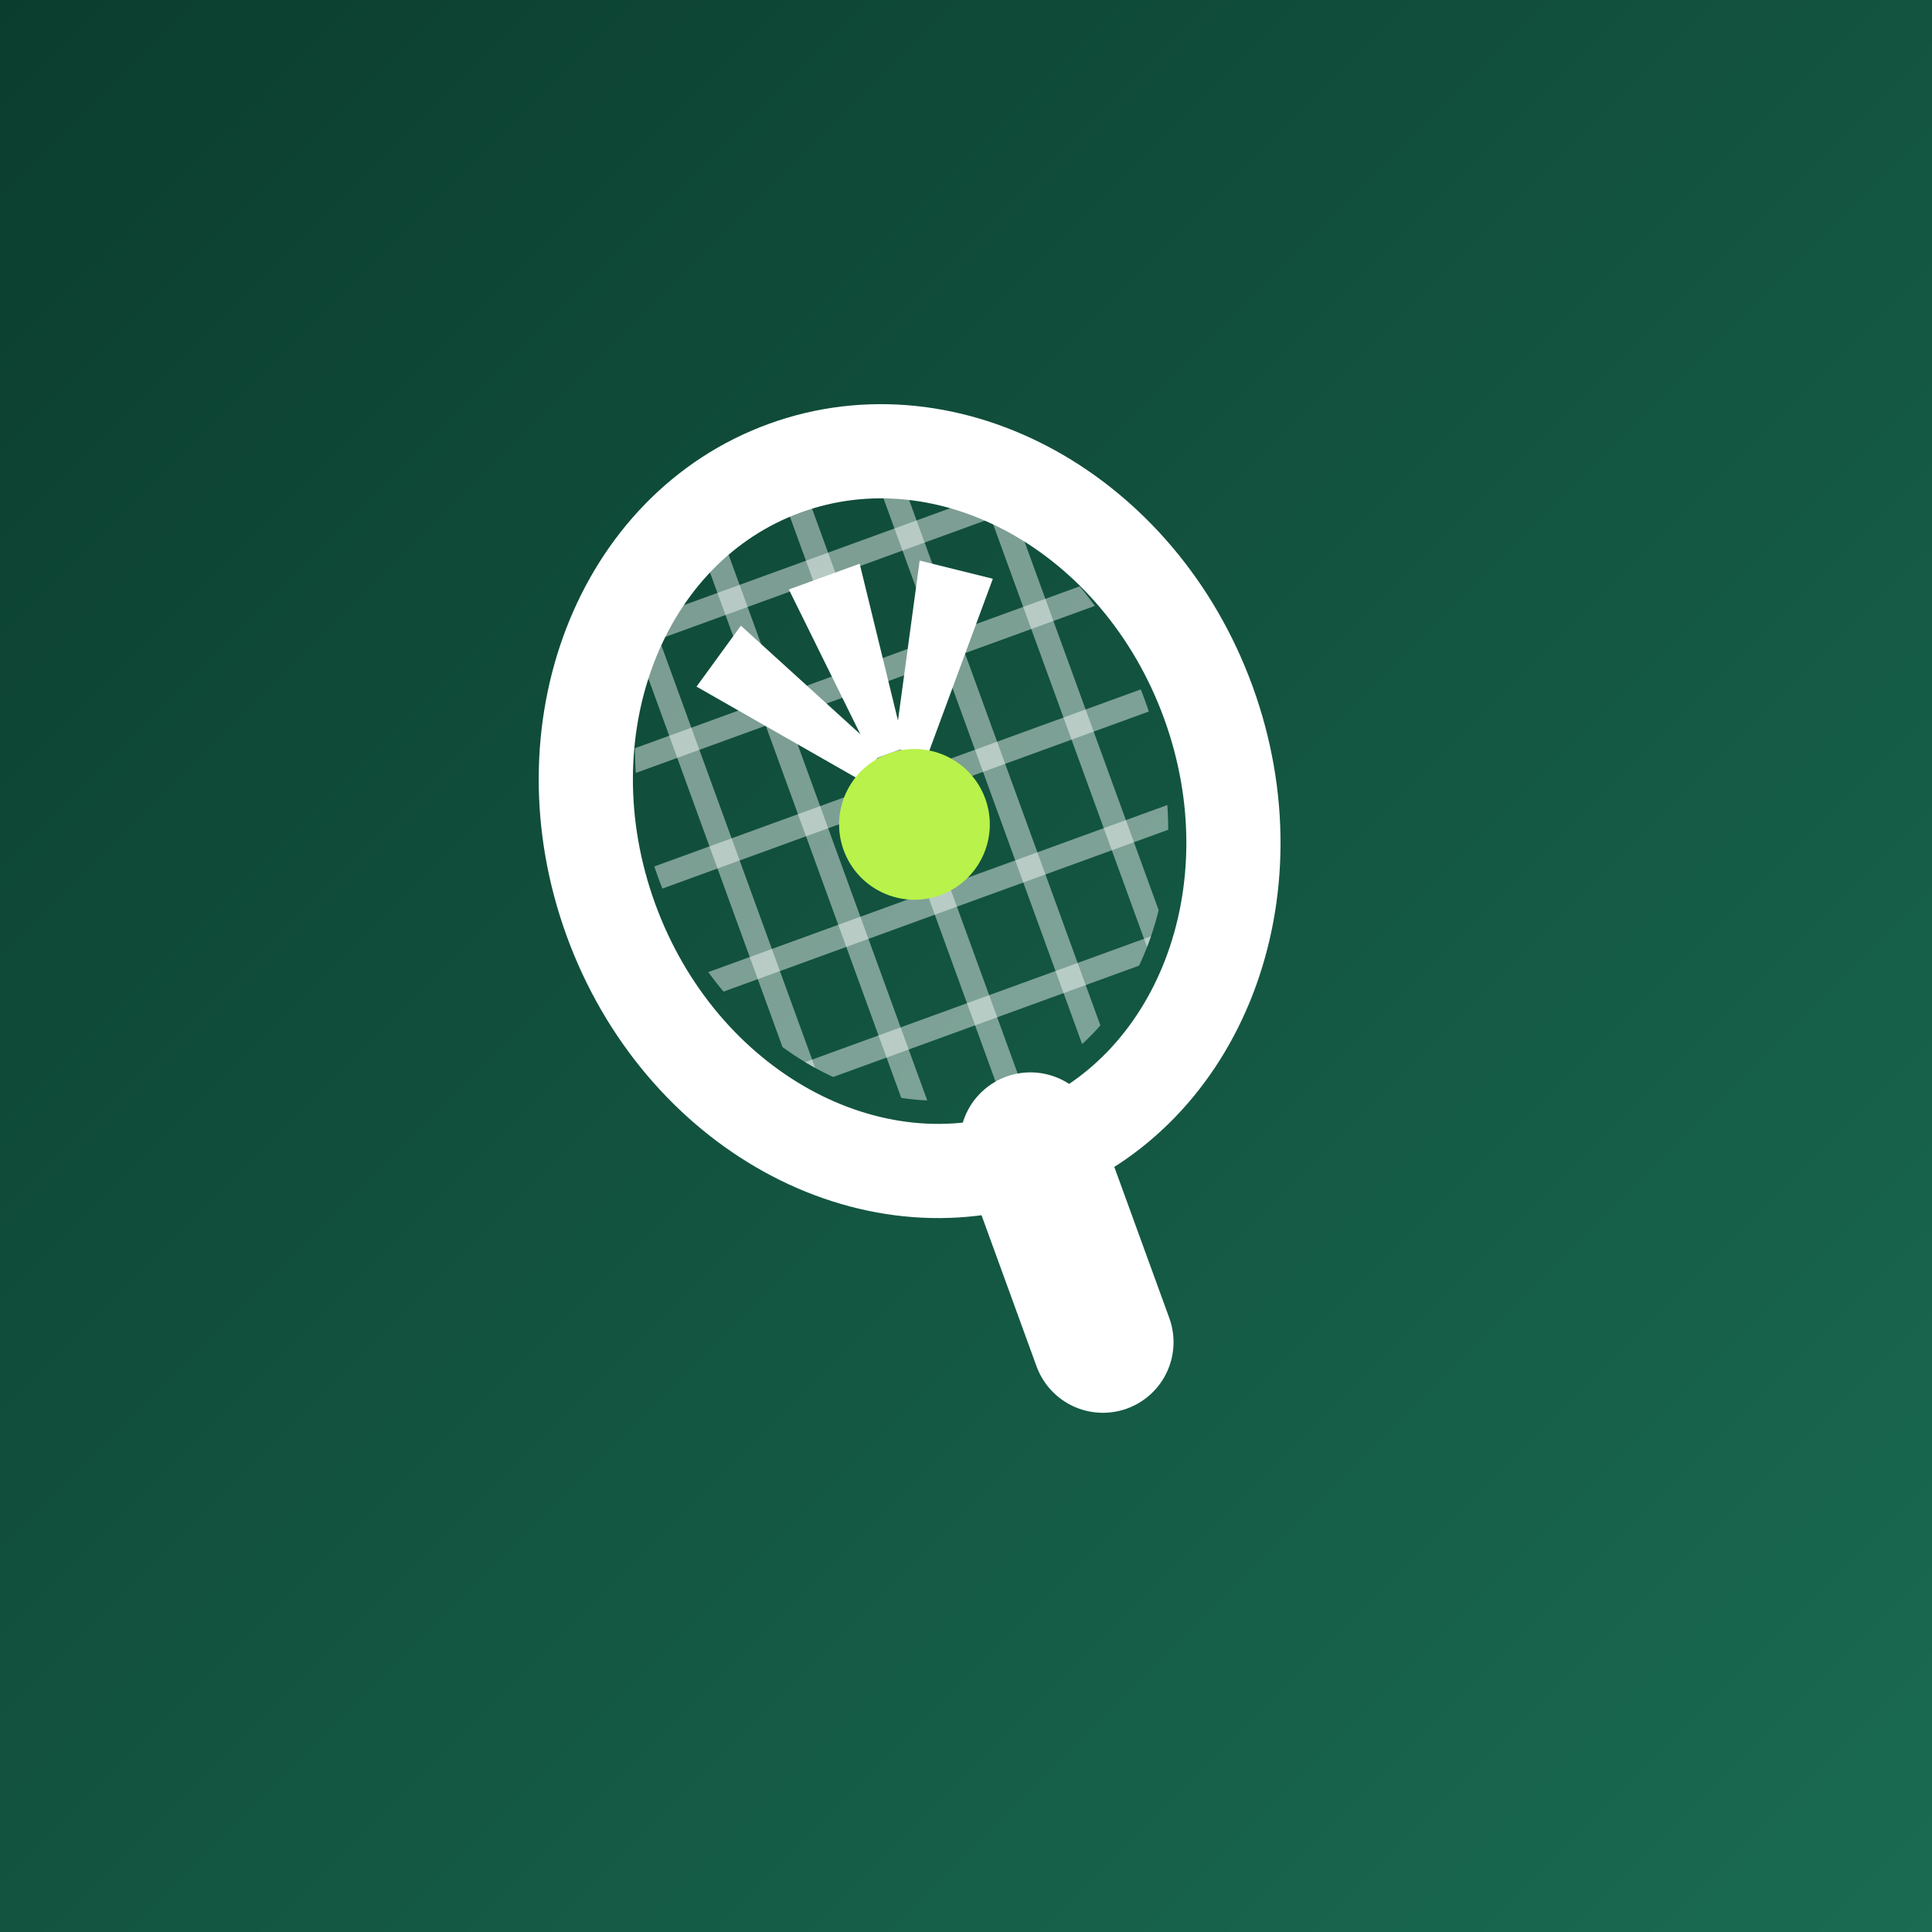
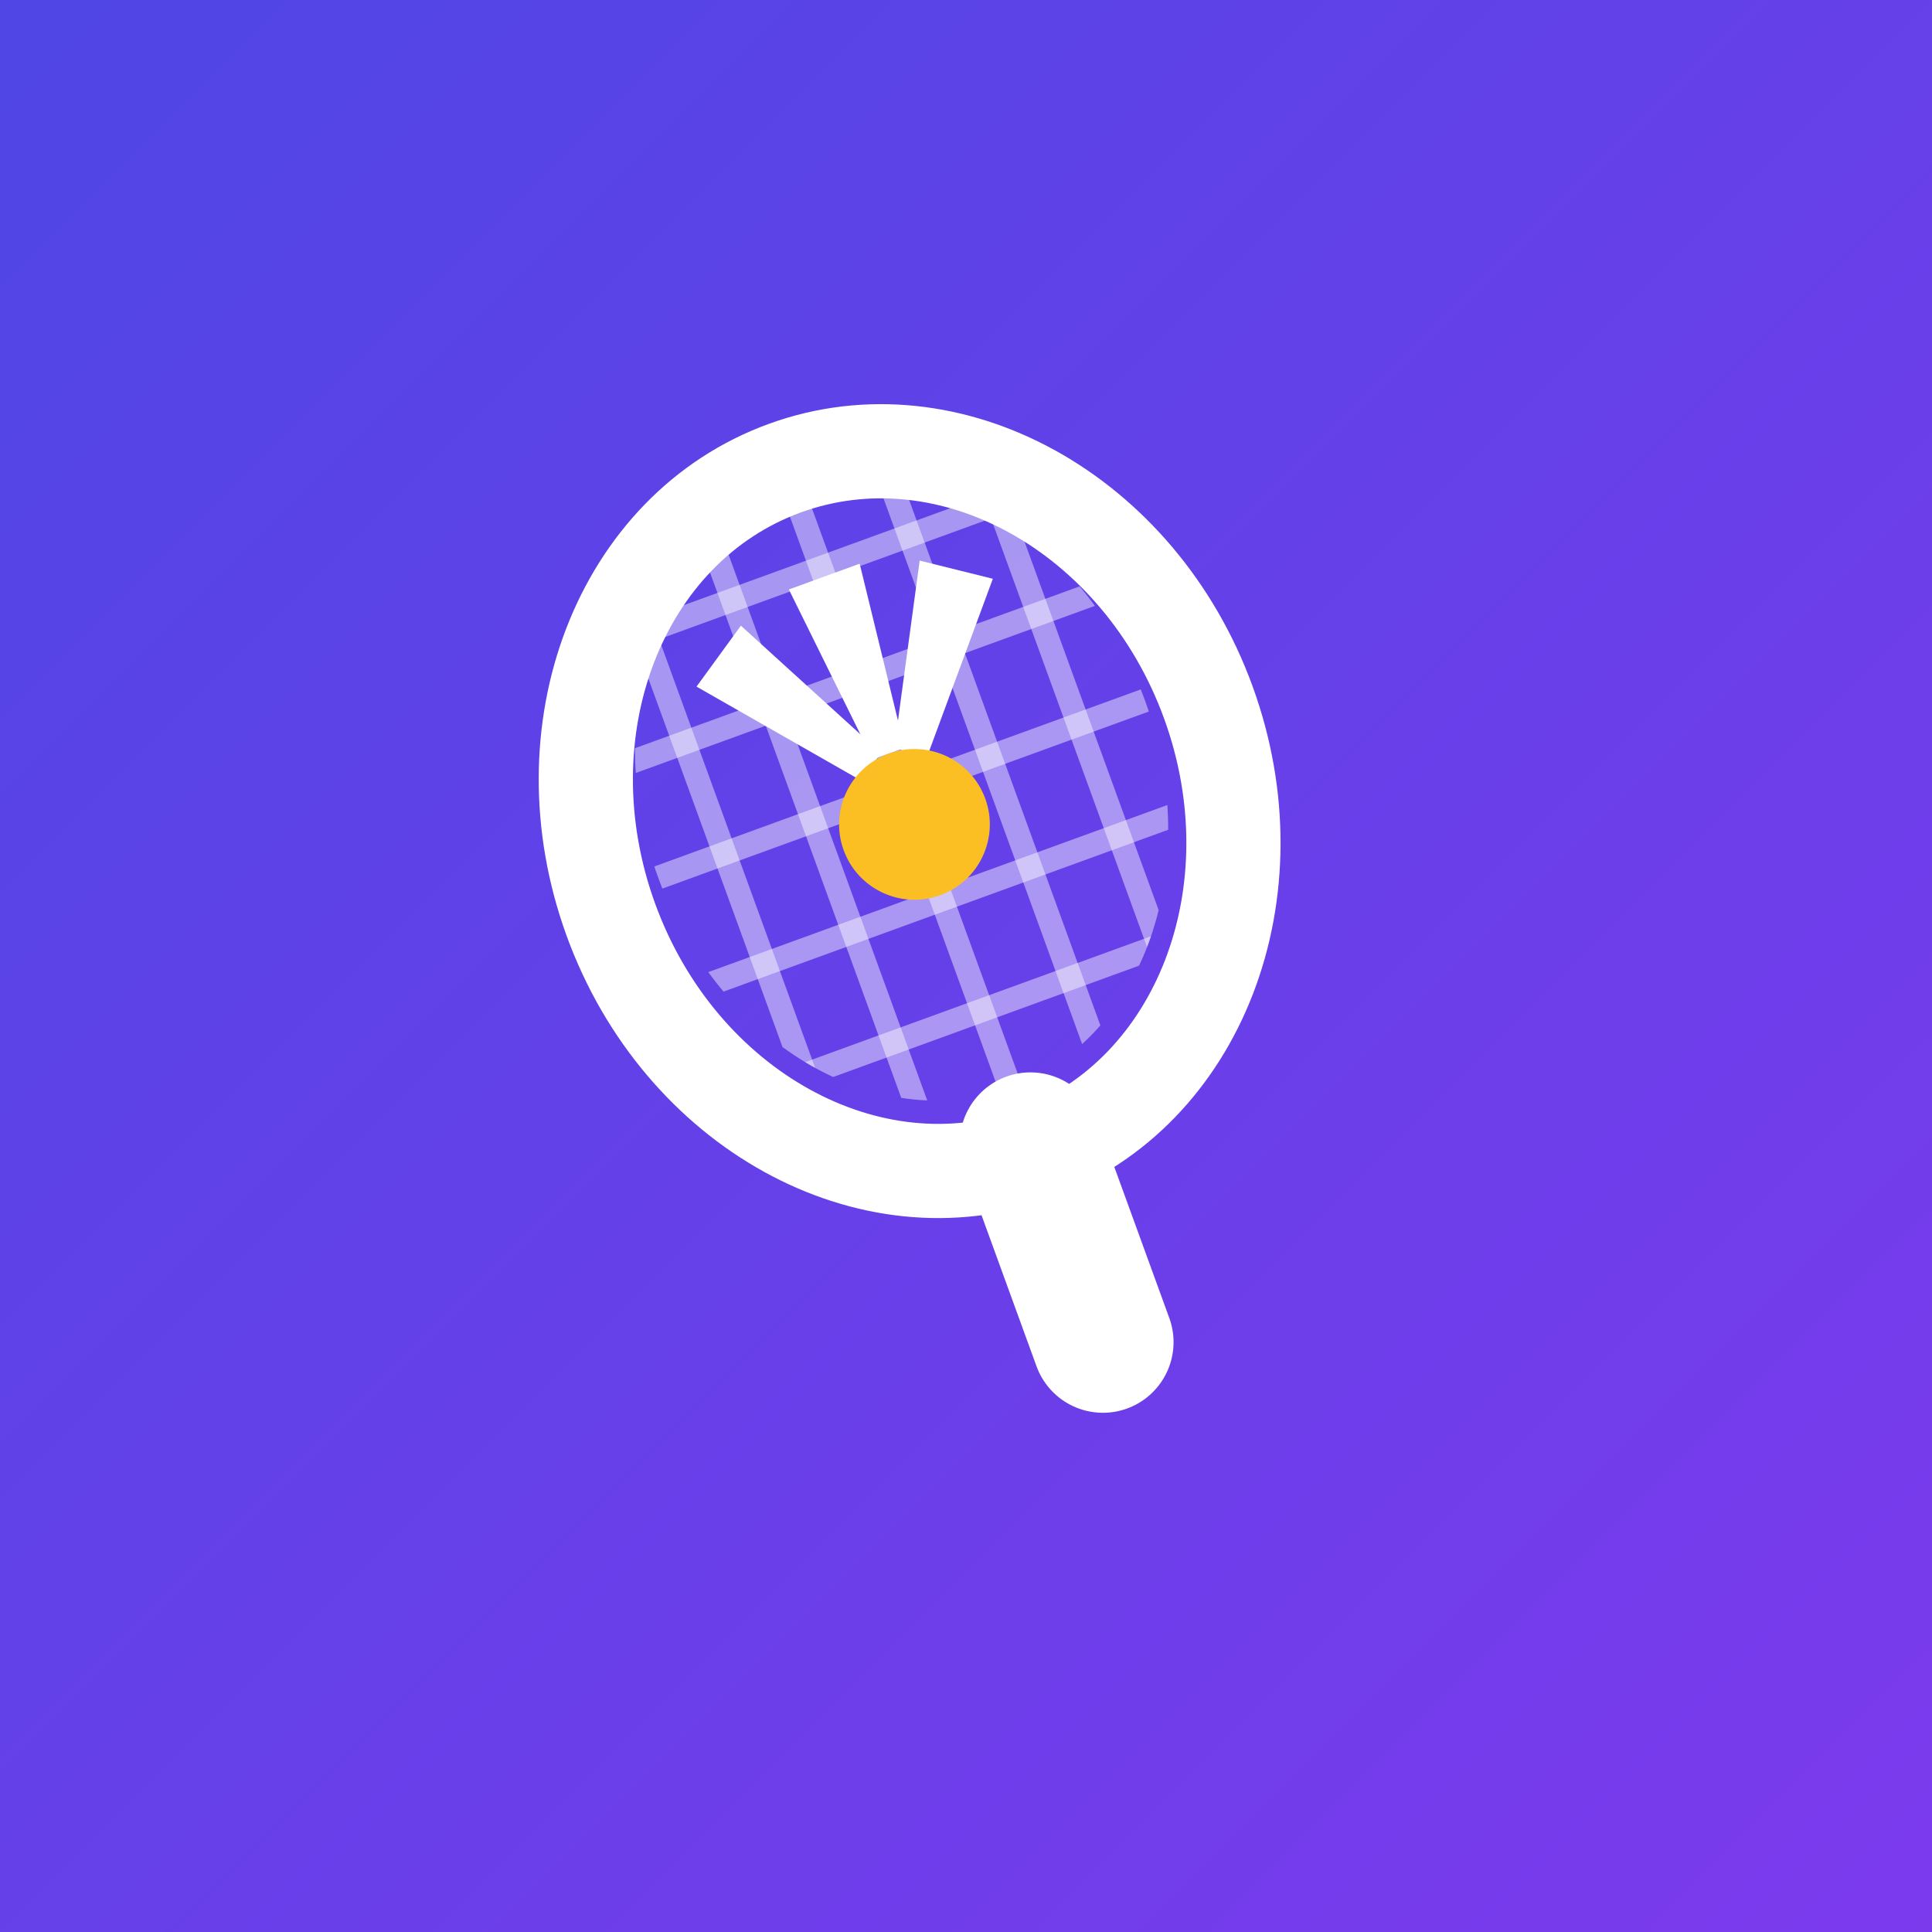
<svg xmlns="http://www.w3.org/2000/svg" viewBox="0 0 64 64" role="img" aria-label="Miss Badminton">
  <defs>
    <linearGradient id="mb-logo-bg" x1="0" y1="0" x2="1" y2="1">
-       <stop offset="0%" stop-color="#0b3d2e" />
-       <stop offset="100%" stop-color="#1a6b52" />
+       <stop offset="0%" stop-color="#4f46e5" />
+       <stop offset="100%" stop-color="#7c3aed" />
    </linearGradient>
    <clipPath id="mb-logo-tamis">
      <ellipse cx="32" cy="24" rx="11" ry="13.5" />
    </clipPath>
  </defs>
  <rect width="64" height="64" fill="url(#mb-logo-bg)" />
  <g transform="translate(32 32) scale(0.78) translate(-32 -32)">
    <g transform="rotate(-20 32 32)">
      <ellipse cx="32" cy="25" rx="13.5" ry="15.5" fill="none" stroke="#ffffff" stroke-width="4" />
      <g stroke="#ffffff" stroke-opacity="0.45" stroke-width="1" clip-path="url(#mb-logo-tamis)">
        <path d="M 24 9 V 39" />
        <path d="M 28 9 V 39" />
        <path d="M 32 9 V 39" />
        <path d="M 36 9 V 39" />
        <path d="M 40 9 V 39" />
        <path d="M 19 14 H 45" />
        <path d="M 19 19 H 45" />
        <path d="M 19 24 H 45" />
        <path d="M 19 29 H 45" />
        <path d="M 19 34 H 45" />
      </g>
      <path d="M 32 40 V 49" stroke="#ffffff" stroke-width="6" stroke-linecap="round" />
      <g transform="translate(32 24) scale(0.4)">
        <path d="M -0.74 -4.32 L -10.1 -22.13 L -16.74 -17.66 L -3.73 -2.31 Z" fill="#ffffff" />
        <path d="M 1.8 -4 L 4 -24 L -4 -24 L -1.8 -4 Z" fill="#ffffff" />
        <path d="M 3.73 -2.31 L 16.74 -17.66 L 10.1 -22.13 L 0.74 -4.32 Z" fill="#ffffff" />
-         <circle cx="0" cy="4" r="8" fill="#b8f24a" />
+         <circle cx="0" cy="4" r="8" fill="#fbbf24" />
      </g>
    </g>
  </g>
</svg>
